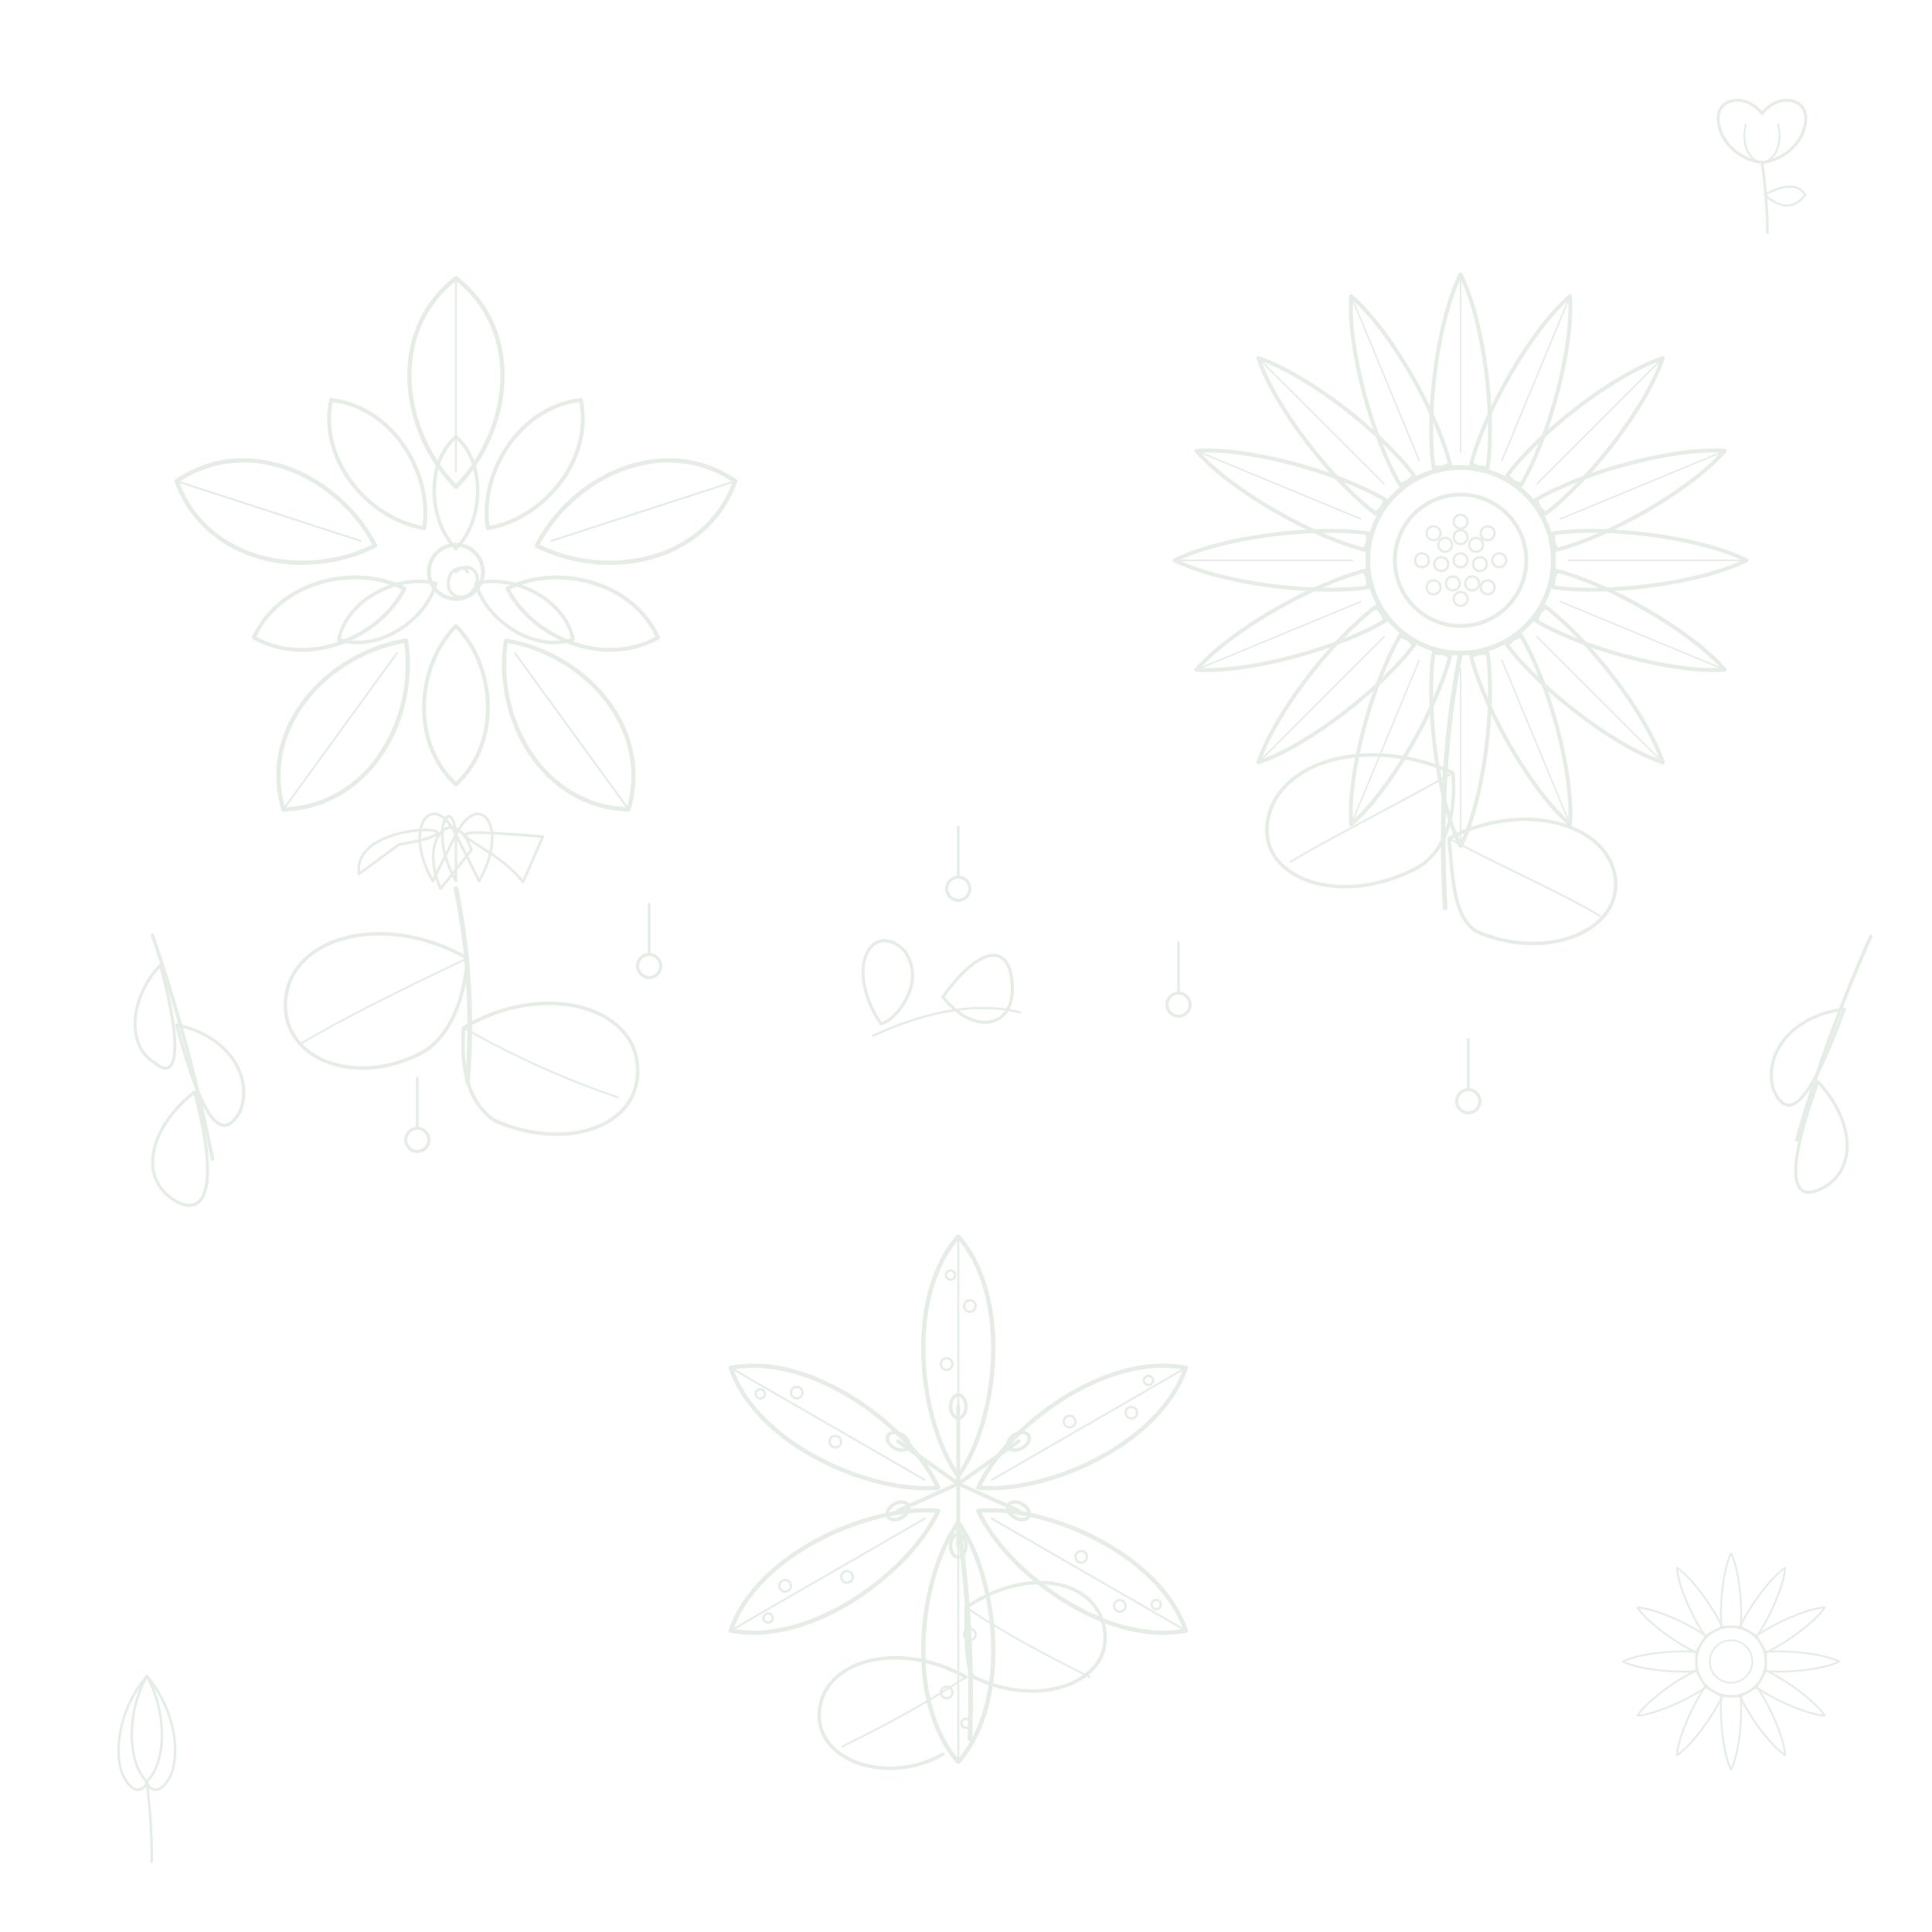
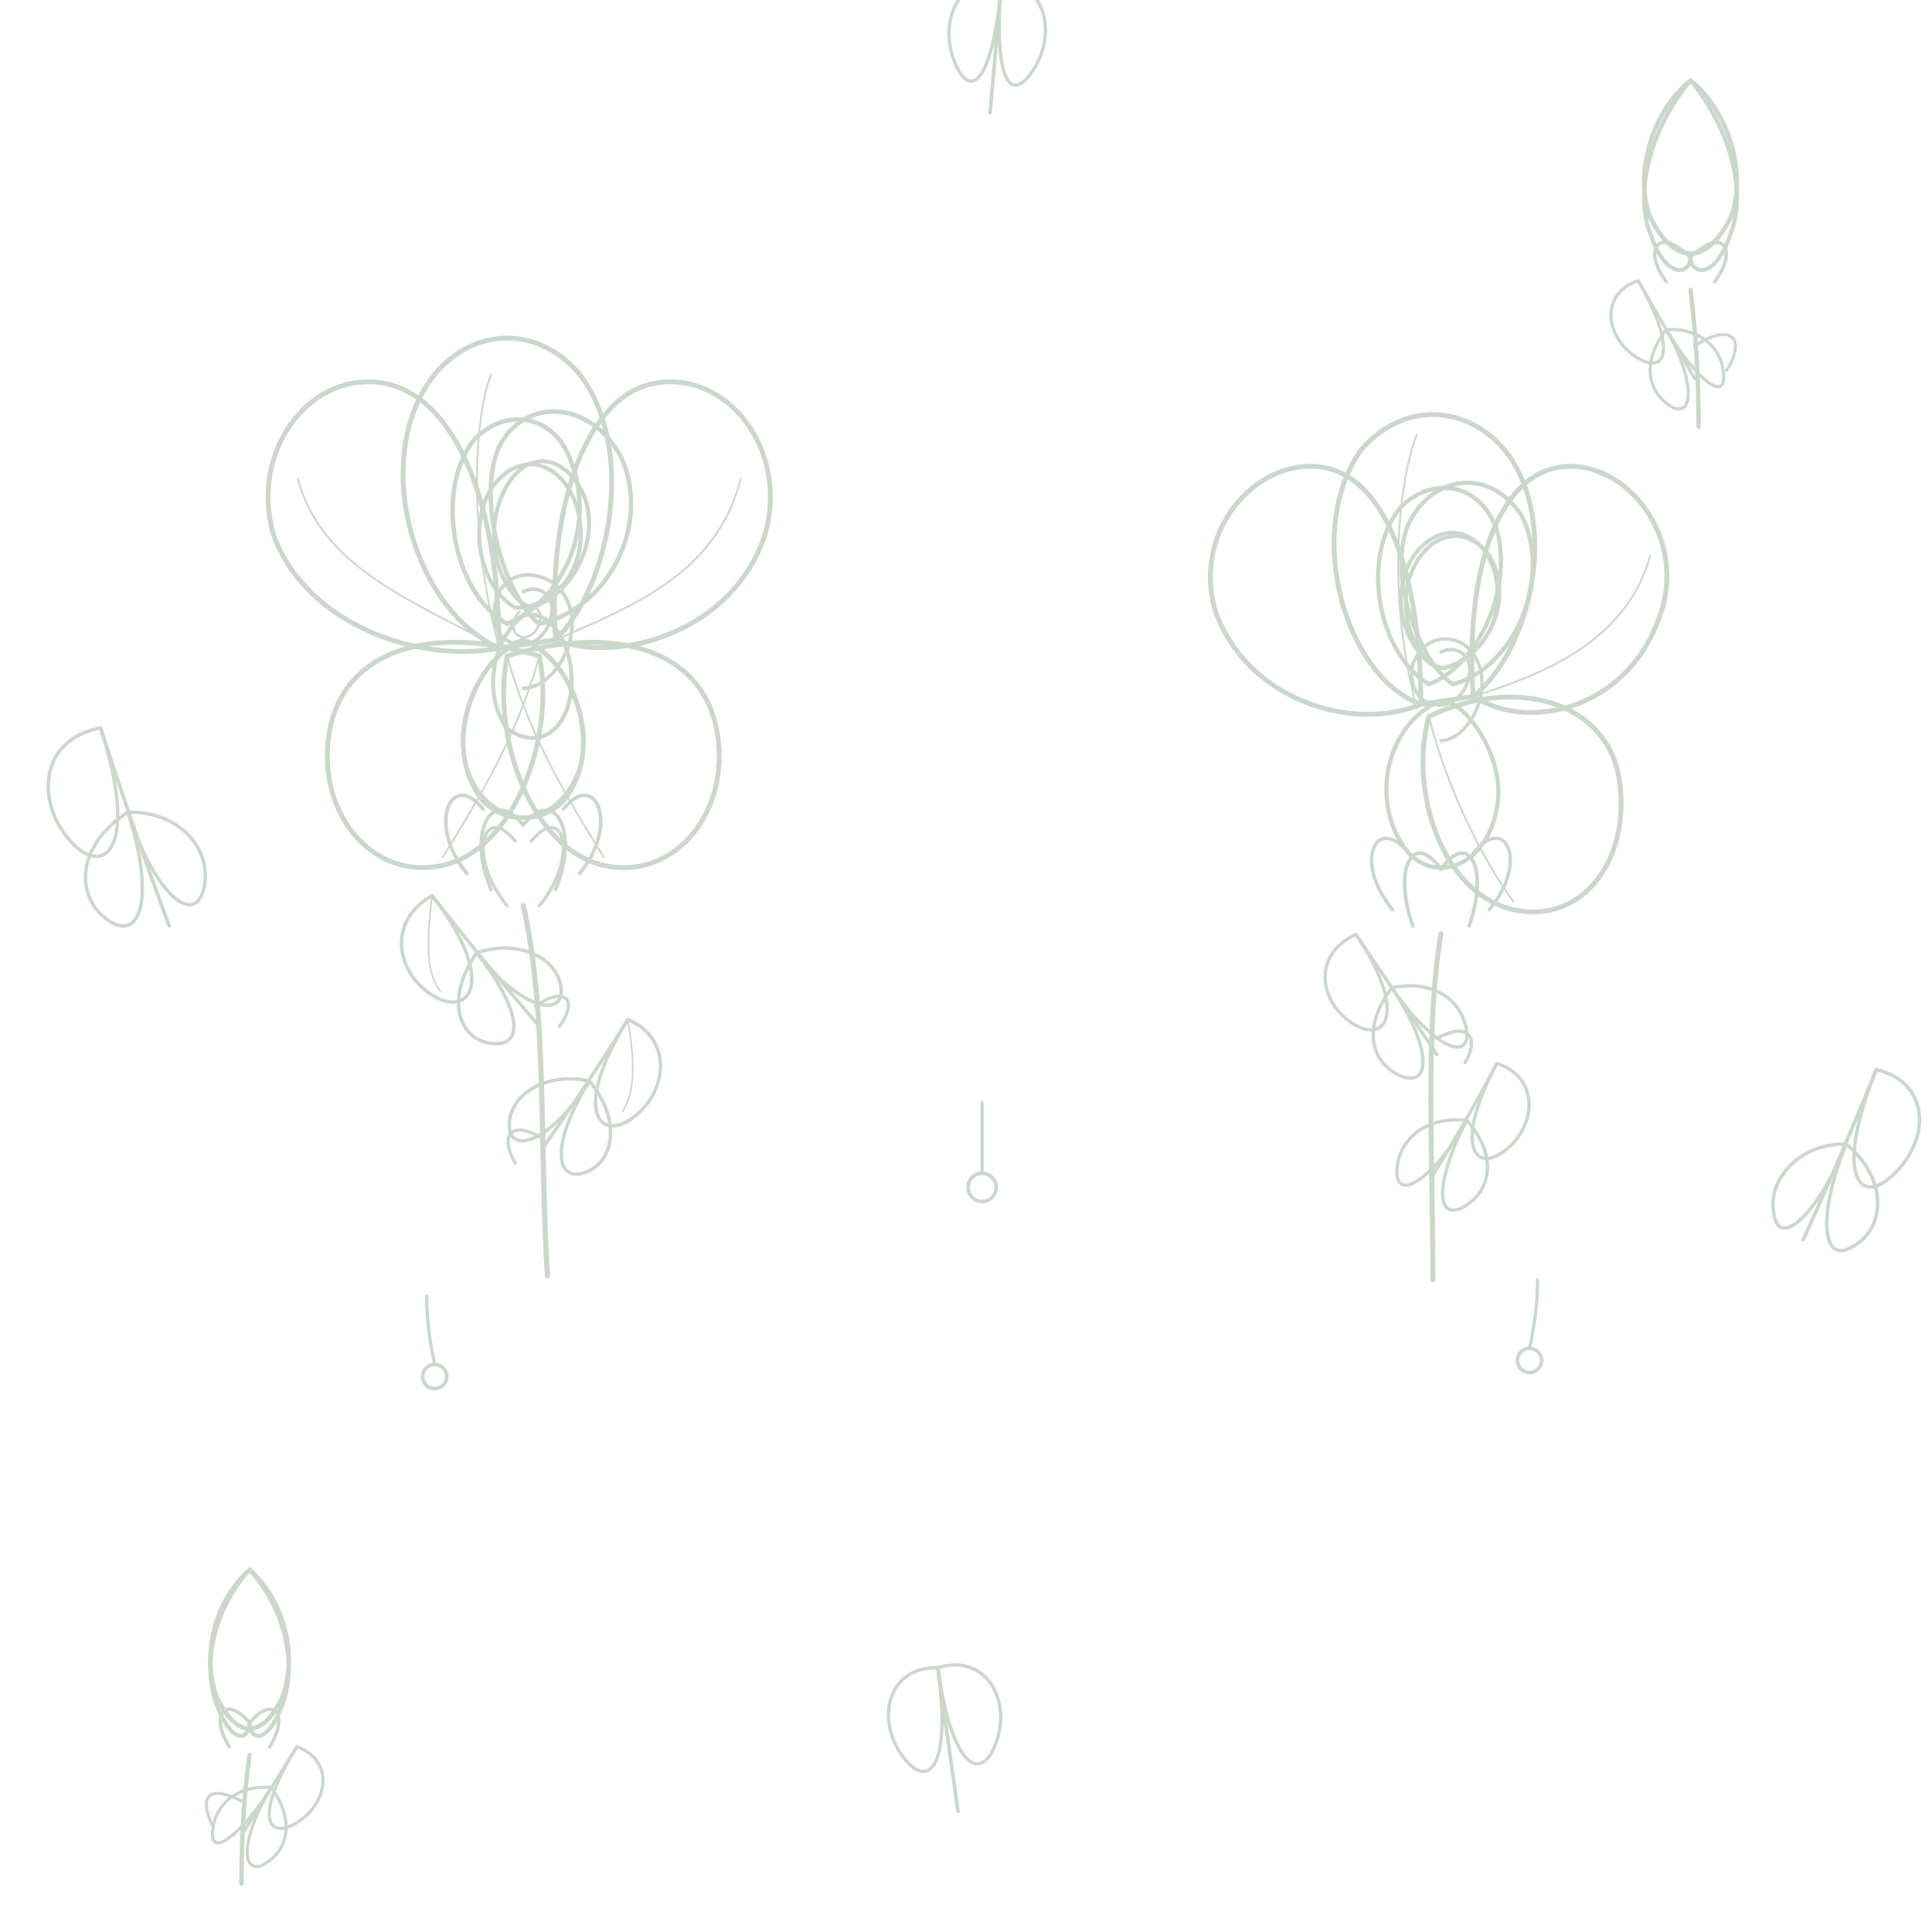
- <svg xmlns="http://www.w3.org/2000/svg" width="500" height="500" viewBox="0 0 500 500">
-   <g fill="none" stroke="#9ab89e" stroke-linecap="round" stroke-linejoin="round" opacity="0.26">
-     <g transform="translate(118,148)">
-       <g transform="rotate(0)">
-         <path d="M0,-22 C-14,-36 -18,-62 0,-76 C18,-62 14,-36 0,-22 Z" stroke-width="1.1" />
-         <path d="M0,-26 Q0,-52 0,-76" stroke-width="0.5" />
+ <svg xmlns="http://www.w3.org/2000/svg" width="480" height="480" viewBox="0 0 480 480">
+   <g fill="none" stroke="#7a9e7e" stroke-linecap="round" stroke-linejoin="round" opacity="0.40">
+     <g transform="translate(130,155)">
+       <path d="M-6,6 C-28,-4 -38,-42 -22,-62 C-12,-74 4,-74 14,-62 C28,-44 22,-10 8,4 Z" stroke-width="1.2" />
+       <path d="M-6,6 C-26,10 -54,0 -62,-22 C-68,-42 -54,-62 -36,-60 C-18,-58 -6,-32 -6,6 Z" stroke-width="1.2" />
+       <path d="M8,4 C24,10 52,2 60,-22 C66,-42 52,-62 34,-60 C16,-58 6,-30 8,4 Z" stroke-width="1.2" />
+       <path d="M-4,8 C-8,28 2,56 20,60 C38,64 52,46 48,26 C44,6 22,0 -4,8 Z" stroke-width="1.2" />
+       <path d="M4,8 C8,28 -2,56 -20,60 C-38,64 -52,46 -48,26 C-44,6 -22,0 4,8 Z" stroke-width="1.2" />
+       <path d="M-6,6 C-14,-24 -12,-52 -8,-62" stroke-width="0.45" />
+       <path d="M-6,6 C-28,-6 -50,-14 -56,-36" stroke-width="0.45" />
+       <path d="M8,4 C26,-4 48,-12 54,-36" stroke-width="0.45" />
+       <path d="M-4,8 C2,30 14,48 20,58" stroke-width="0.45" />
+       <path d="M4,8 C-2,30 -14,48 -20,58" stroke-width="0.45" />
+       <path d="M-4,0 C-18,-8 -22,-34 -12,-46 C-4,-54 8,-52 12,-40 C18,-24 10,-6 -4,0 Z" stroke-width="1.1" />
+       <path d="M4,0 C22,-4 32,-26 24,-42 C16,-56 0,-56 -6,-44 C-12,-30 -4,-6 4,0 Z" stroke-width="1.1" />
+       <path d="M0,4 C-14,10 -20,32 -10,44 C-2,52 10,48 14,36 C18,22 8,6 0,4 Z" stroke-width="1.1" />
+       <path d="M0,4 C14,10 20,32 10,44 C2,52 -10,48 -14,36 C-18,22 -8,6 0,4 Z" stroke-width="1.1" />
+       <path d="M-2,-4 C-12,-10 -14,-28 -6,-36 C2,-44 12,-38 14,-26 C16,-14 8,-4 -2,-4 Z" stroke-width="1.0" />
+       <path d="M2,-4 C14,-8 20,-24 14,-34 C8,-44 -2,-42 -6,-30 C-10,-18 -4,-6 2,-4 Z" stroke-width="1.0" />
+       <path d="M0,-2 C-8,4 -10,18 -4,26 C4,32 12,26 12,14 C12,4 6,-4 0,-2 Z" stroke-width="1.0" />
+       <path d="M0,-8 C4,-10 8,-7 7,-2 C6,3 2,6 -2,5 C-6,4 -8,0 -7,-5 C-6,-10 -2,-13 3,-12 C9,-11 13,-5 12,2 C11,10 5,16 0,16" stroke-width="0.9" />
+       <path d="M1,-4 C3,-5 5,-3 4,0 C3,3 0,4 -1,3 C-3,2 -3,-1 -1,-3" stroke-width="0.6" />
+       <path d="M-8,66 C-14,52 -8,40 0,50 C8,40 14,52 8,66" stroke-width="0.9" />
+       <path d="M-14,62 C-24,50 -18,36 -10,46" stroke-width="0.9" />
+       <path d="M14,62 C24,50 18,36 10,46" stroke-width="0.9" />
+       <path d="M-4,70 C-14,58 -10,44 -2,54" stroke-width="0.8" />
+       <path d="M4,70 C14,58 10,44 2,54" stroke-width="0.8" />
+       <path d="M0,70 C6,96 4,130 6,162" stroke-width="1.3" />
+       <path d="M3,95 C10,90 14,93 9,100" stroke-width="0.8" />
+       <path d="M5,128 C-3,123 -6,127 -2,134" stroke-width="0.8" />
+       <g transform="translate(4,100) rotate(-38)">
+         <path d="M0,0 Q-1,-20 -1,-42" stroke-width="0.85" />
+         <path d="M-1,-42 C-14,-44 -20,-32 -16,-22 C-12,-12 -1,-16 -1,-42 Z" stroke-width="0.85" />
+         <path d="M-1,-24 C-14,-20 -18,-10 -12,-4 C-6,2 -1,-6 -1,-24 Z" stroke-width="0.85" />
+         <path d="M-1,-24 C10,-20 14,-10 10,-4 C6,2 -1,-6 -1,-24 Z" stroke-width="0.85" />
+         <path d="M-1,-42 C-9,-34 -14,-28 -14,-22" stroke-width="0.4" />
      </g>
-       <g transform="rotate(72)">
-         <path d="M0,-22 C-14,-36 -18,-62 0,-76 C18,-62 14,-36 0,-22 Z" stroke-width="1.1" />
-         <path d="M0,-26 Q0,-52 0,-76" stroke-width="0.5" />
+       <g transform="translate(5,130) rotate(32)">
+         <path d="M0,0 Q1,-18 1,-38" stroke-width="0.85" />
+         <path d="M1,-38 C13,-40 19,-28 15,-18 C11,-8 1,-12 1,-38 Z" stroke-width="0.85" />
+         <path d="M1,-20 C13,-16 17,-6 12,0 C7,6 1,-2 1,-20 Z" stroke-width="0.85" />
+         <path d="M1,-20 C-10,-16 -14,-6 -10,0 C-6,6 1,-2 1,-20 Z" stroke-width="0.85" />
+         <path d="M1,-38 C8,-30 12,-24 12,-18" stroke-width="0.4" />
      </g>
-       <g transform="rotate(144)">
-         <path d="M0,-22 C-14,-36 -18,-62 0,-76 C18,-62 14,-36 0,-22 Z" stroke-width="1.1" />
-         <path d="M0,-26 Q0,-52 0,-76" stroke-width="0.5" />
+     </g>
+     <g transform="translate(358,170)">
+       <path d="M-5,5 C-24,-2 -34,-38 -20,-58 C-10,-70 6,-70 16,-58 C30,-40 22,-8 8,3 Z" stroke-width="1.2" />
+       <path d="M-5,5 C-22,12 -48,4 -56,-18 C-62,-38 -46,-56 -30,-54 C-14,-52 -5,-28 -5,5 Z" stroke-width="1.2" />
+       <path d="M8,3 C22,12 46,6 54,-16 C62,-36 46,-56 30,-54 C14,-52 6,-28 8,3 Z" stroke-width="1.2" />
+       <path d="M-3,8 C-8,26 0,52 18,56 C36,60 48,42 44,22 C40,4 18,-2 -3,8 Z" stroke-width="1.2" />
+       <path d="M-6,6 C-14,-24 -10,-52 -6,-62" stroke-width="0.45" />
+       <path d="M8,3 C24,-2 46,-10 52,-32" stroke-width="0.45" />
+       <path d="M-3,8 C2,28 12,46 18,54" stroke-width="0.45" />
+       <path d="M-3,0 C-16,-8 -20,-32 -10,-44 C-2,-52 10,-50 14,-38 C18,-22 8,-4 -3,0 Z" stroke-width="1.05" />
+       <path d="M3,0 C18,-4 28,-26 20,-42 C12,-54 -2,-52 -8,-40 C-14,-26 -4,-4 3,0 Z" stroke-width="1.05" />
+       <path d="M0,4 C-14,10 -18,30 -8,42 C0,50 12,44 14,30 C16,18 6,4 0,4 Z" stroke-width="1.05" />
+       <path d="M-1,-4 C-11,-10 -13,-26 -5,-34 C3,-42 13,-36 14,-24 C15,-12 6,-4 -1,-4 Z" stroke-width="0.95" />
+       <path d="M1,-4 C13,-8 18,-22 12,-32 C6,-40 -4,-38 -8,-26 C-11,-14 -4,-4 1,-4 Z" stroke-width="0.95" />
+       <path d="M0,-8 C4,-10 8,-7 7,-2 C6,3 2,6 -2,5 C-6,4 -8,0 -7,-5 C-5,-10 -1,-12 3,-11 C8,-10 11,-4 10,2 C9,9 4,14 0,14" stroke-width="0.85" />
+       <path d="M-7,60 C-12,46 -7,36 0,46 C7,36 12,46 7,60" stroke-width="0.9" />
+       <path d="M-12,56 C-22,44 -16,32 -8,42" stroke-width="0.85" />
+       <path d="M12,56 C22,44 16,32 8,42" stroke-width="0.85" />
+       <path d="M0,62 C-4,86 -2,118 -2,148" stroke-width="1.25" />
+       <path d="M-1,88 C6,84 10,87 6,94" stroke-width="0.8" />
+       <g transform="translate(-1,92) rotate(-34)">
+         <path d="M0,0 Q0,-18 0,-36" stroke-width="0.82" />
+         <path d="M0,-36 C-12,-38 -17,-27 -13,-18 C-9,-9 0,-13 0,-36 Z" stroke-width="0.82" />
+         <path d="M0,-20 C-12,-16 -15,-7 -10,0 C-5,6 0,-4 0,-20 Z" stroke-width="0.82" />
+         <path d="M0,-20 C10,-16 13,-7 9,0 C5,6 0,-4 0,-20 Z" stroke-width="0.82" />
      </g>
-       <g transform="rotate(216)">
-         <path d="M0,-22 C-14,-36 -18,-62 0,-76 C18,-62 14,-36 0,-22 Z" stroke-width="1.1" />
-         <path d="M0,-26 Q0,-52 0,-76" stroke-width="0.5" />
+       <g transform="translate(-2,122) rotate(28)">
+         <path d="M0,0 Q1,-16 1,-32" stroke-width="0.82" />
+         <path d="M1,-32 C12,-34 17,-23 13,-14 C9,-5 1,-9 1,-32 Z" stroke-width="0.82" />
+         <path d="M1,-16 C12,-12 15,-3 10,4 C5,10 1,-2 1,-16 Z" stroke-width="0.82" />
+         <path d="M1,-16 C-9,-12 -12,-3 -8,4 C-4,10 1,-2 1,-16 Z" stroke-width="0.82" />
      </g>
-       <g transform="rotate(288)">
-         <path d="M0,-22 C-14,-36 -18,-62 0,-76 C18,-62 14,-36 0,-22 Z" stroke-width="1.1" />
-         <path d="M0,-26 Q0,-52 0,-76" stroke-width="0.5" />
+     </g>
+     <g transform="translate(420,52)">
+       <path d="M0,-32 C-10,-24 -14,-8 -10,2 C-4,14 4,14 10,2 C14,-8 10,-24 0,-32 Z" stroke-width="1.1" />
+       <path d="M0,-32 C10,-20 14,-4 10,6 C6,18 0,16 0,12" stroke-width="1.0" />
+       <path d="M0,-32 C-10,-20 -14,-4 -10,6 C-6,18 0,16 0,12" stroke-width="1.0" />
+       <path d="M-6,18 C-12,10 -8,4 0,12 C8,4 12,10 6,18" stroke-width="0.85" />
+       <path d="M0,20 Q2,36 2,54" stroke-width="1.1" />
+       <path d="M1,34 C10,28 14,32 9,40" stroke-width="0.75" />
+       <g transform="translate(1,42) rotate(-30)">
+         <path d="M0,0 Q0,-14 0,-28" stroke-width="0.78" />
+         <path d="M0,-28 C-10,-30 -14,-20 -10,-12 C-6,-4 0,-8 0,-28 Z" stroke-width="0.78" />
+         <path d="M0,-14 C-10,-10 -12,-2 -8,4 C-4,8 0,-2 0,-14 Z" stroke-width="0.78" />
+         <path d="M0,-14 C8,-10 10,-2 6,4 C3,8 0,-2 0,-14 Z" stroke-width="0.78" />
      </g>
-       <g transform="rotate(36)">
-         <path d="M0,-14 C-10,-24 -12,-44 0,-55 C12,-44 10,-24 0,-14 Z" stroke-width="1.0" />
+     </g>
+     <g transform="translate(62,418)">
+       <path d="M0,-28 C-9,-20 -12,-6 -8,4 C-3,14 3,14 8,4 C12,-6 9,-20 0,-28 Z" stroke-width="1.1" />
+       <path d="M0,-28 C9,-18 12,-4 8,6 C4,16 0,14 0,10" stroke-width="1.0" />
+       <path d="M0,-28 C-9,-18 -12,-4 -8,6 C-4,16 0,14 0,10" stroke-width="1.0" />
+       <path d="M-5,16 C-10,8 -6,3 0,10 C6,3 10,8 5,16" stroke-width="0.85" />
+       <path d="M0,18 Q-2,32 -2,50" stroke-width="1.1" />
+       <path d="M-1,30 C-10,25 -13,28 -9,36" stroke-width="0.75" />
+       <g transform="translate(-2,38) rotate(32)">
+         <path d="M0,0 Q0,-13 0,-26" stroke-width="0.78" />
+         <path d="M0,-26 C10,-28 14,-18 10,-10 C6,-2 0,-6 0,-26 Z" stroke-width="0.78" />
+         <path d="M0,-14 C10,-10 12,-2 8,4 C4,8 0,-2 0,-14 Z" stroke-width="0.78" />
+         <path d="M0,-14 C-8,-10 -10,-2 -6,4 C-3,8 0,-2 0,-14 Z" stroke-width="0.78" />
      </g>
-       <g transform="rotate(108)">
-         <path d="M0,-14 C-10,-24 -12,-44 0,-55 C12,-44 10,-24 0,-14 Z" stroke-width="1.0" />
-       </g>
-       <g transform="rotate(180)">
-         <path d="M0,-14 C-10,-24 -12,-44 0,-55 C12,-44 10,-24 0,-14 Z" stroke-width="1.0" />
-       </g>
-       <g transform="rotate(252)">
-         <path d="M0,-14 C-10,-24 -12,-44 0,-55 C12,-44 10,-24 0,-14 Z" stroke-width="1.0" />
-       </g>
-       <g transform="rotate(324)">
-         <path d="M0,-14 C-10,-24 -12,-44 0,-55 C12,-44 10,-24 0,-14 Z" stroke-width="1.0" />
-       </g>
-       <g transform="rotate(0)">
-         <path d="M0,-6 C-7,-13 -8,-28 0,-35 C8,-28 7,-13 0,-6 Z" stroke-width="0.9" />
-       </g>
-       <g transform="rotate(120)">
-         <path d="M0,-6 C-7,-13 -8,-28 0,-35 C8,-28 7,-13 0,-6 Z" stroke-width="0.9" />
-       </g>
-       <g transform="rotate(240)">
-         <path d="M0,-6 C-7,-13 -8,-28 0,-35 C8,-28 7,-13 0,-6 Z" stroke-width="0.9" />
-       </g>
-       <circle cx="0" cy="0" r="7" stroke-width="1.0" />
-       <path d="M0,0 C3,-3 7,0 5,4 C3,8 -2,7 -2,3 C-2,-1 2,-2 3,0" stroke-width="0.8" />
-       <path d="M-4,82 C-10,68 -30,60 4,72 Z" stroke-width="0.7" transform="rotate(-15.0)" />
-       <path d="M-4,82 C-10,68 0,60 4,72 Z" stroke-width="0.7" transform="rotate(0.0)" />
-       <path d="M-4,82 C-10,68 30,60 4,72 Z" stroke-width="0.7" transform="rotate(15.0)" />
-       <path d="M-6,80 C-14,66 -6,56 0,68 Z" stroke-width="0.7" />
-       <path d="M6,80 C14,66 6,56 0,68 Z" stroke-width="0.7" />
-       <path d="M0,80 C-8,66 0,56 0,70 Z" stroke-width="0.7" />
-       <path d="M0,82 Q5,106 3,132" stroke-width="1.2" />
-       <path d="M3,100 C-18,88 -42,94 -44,110 C-46,126 -26,134 -8,124 C-2,120 2,112 3,100 Z" stroke-width="0.9" />
-       <path d="M3,100 C-14,108 -30,116 -40,122" stroke-width="0.5" />
-       <path d="M2,118 C22,106 46,112 47,128 C48,144 28,150 10,142 C4,138 1,130 2,118 Z" stroke-width="0.9" />
-       <path d="M2,118 C16,126 30,132 42,136" stroke-width="0.5" />
    </g>
-     <g transform="translate(378,145)">
-       <g transform="rotate(0.0)">
-         <path d="M-7,-24 C-9,-38 -6,-62 0,-74 C6,-62 9,-38 7,-24 Z" stroke-width="1.0" />
-         <path d="M0,-28 Q0,-52 0,-74" stroke-width="0.4" />
-       </g>
-       <g transform="rotate(22.5)">
-         <path d="M-7,-24 C-9,-38 -6,-62 0,-74 C6,-62 9,-38 7,-24 Z" stroke-width="1.0" />
-         <path d="M0,-28 Q0,-52 0,-74" stroke-width="0.4" />
-       </g>
-       <g transform="rotate(45.0)">
-         <path d="M-7,-24 C-9,-38 -6,-62 0,-74 C6,-62 9,-38 7,-24 Z" stroke-width="1.0" />
-         <path d="M0,-28 Q0,-52 0,-74" stroke-width="0.4" />
-       </g>
-       <g transform="rotate(67.5)">
-         <path d="M-7,-24 C-9,-38 -6,-62 0,-74 C6,-62 9,-38 7,-24 Z" stroke-width="1.0" />
-         <path d="M0,-28 Q0,-52 0,-74" stroke-width="0.4" />
-       </g>
-       <g transform="rotate(90.0)">
-         <path d="M-7,-24 C-9,-38 -6,-62 0,-74 C6,-62 9,-38 7,-24 Z" stroke-width="1.0" />
-         <path d="M0,-28 Q0,-52 0,-74" stroke-width="0.4" />
-       </g>
-       <g transform="rotate(112.5)">
-         <path d="M-7,-24 C-9,-38 -6,-62 0,-74 C6,-62 9,-38 7,-24 Z" stroke-width="1.0" />
-         <path d="M0,-28 Q0,-52 0,-74" stroke-width="0.4" />
-       </g>
-       <g transform="rotate(135.0)">
-         <path d="M-7,-24 C-9,-38 -6,-62 0,-74 C6,-62 9,-38 7,-24 Z" stroke-width="1.0" />
-         <path d="M0,-28 Q0,-52 0,-74" stroke-width="0.4" />
-       </g>
-       <g transform="rotate(157.5)">
-         <path d="M-7,-24 C-9,-38 -6,-62 0,-74 C6,-62 9,-38 7,-24 Z" stroke-width="1.0" />
-         <path d="M0,-28 Q0,-52 0,-74" stroke-width="0.4" />
-       </g>
-       <g transform="rotate(180.0)">
-         <path d="M-7,-24 C-9,-38 -6,-62 0,-74 C6,-62 9,-38 7,-24 Z" stroke-width="1.0" />
-         <path d="M0,-28 Q0,-52 0,-74" stroke-width="0.4" />
-       </g>
-       <g transform="rotate(202.5)">
-         <path d="M-7,-24 C-9,-38 -6,-62 0,-74 C6,-62 9,-38 7,-24 Z" stroke-width="1.0" />
-         <path d="M0,-28 Q0,-52 0,-74" stroke-width="0.4" />
-       </g>
-       <g transform="rotate(225.0)">
-         <path d="M-7,-24 C-9,-38 -6,-62 0,-74 C6,-62 9,-38 7,-24 Z" stroke-width="1.0" />
-         <path d="M0,-28 Q0,-52 0,-74" stroke-width="0.4" />
-       </g>
-       <g transform="rotate(247.5)">
-         <path d="M-7,-24 C-9,-38 -6,-62 0,-74 C6,-62 9,-38 7,-24 Z" stroke-width="1.0" />
-         <path d="M0,-28 Q0,-52 0,-74" stroke-width="0.4" />
-       </g>
-       <g transform="rotate(270.0)">
-         <path d="M-7,-24 C-9,-38 -6,-62 0,-74 C6,-62 9,-38 7,-24 Z" stroke-width="1.0" />
-         <path d="M0,-28 Q0,-52 0,-74" stroke-width="0.4" />
-       </g>
-       <g transform="rotate(292.5)">
-         <path d="M-7,-24 C-9,-38 -6,-62 0,-74 C6,-62 9,-38 7,-24 Z" stroke-width="1.0" />
-         <path d="M0,-28 Q0,-52 0,-74" stroke-width="0.4" />
-       </g>
-       <g transform="rotate(315.0)">
-         <path d="M-7,-24 C-9,-38 -6,-62 0,-74 C6,-62 9,-38 7,-24 Z" stroke-width="1.0" />
-         <path d="M0,-28 Q0,-52 0,-74" stroke-width="0.4" />
-       </g>
-       <g transform="rotate(337.5)">
-         <path d="M-7,-24 C-9,-38 -6,-62 0,-74 C6,-62 9,-38 7,-24 Z" stroke-width="1.0" />
-         <path d="M0,-28 Q0,-52 0,-74" stroke-width="0.4" />
-       </g>
-       <circle cx="0" cy="0" r="24" stroke-width="1.2" />
-       <circle cx="0" cy="0" r="17" stroke-width="1.0" />
-       <circle cx="0" cy="-10" r="1.8" stroke-width="0.6" />
-       <circle cx="7" cy="-7" r="1.8" stroke-width="0.6" />
-       <circle cx="10" cy="0" r="1.8" stroke-width="0.6" />
-       <circle cx="7" cy="7" r="1.8" stroke-width="0.6" />
-       <circle cx="0" cy="10" r="1.8" stroke-width="0.6" />
-       <circle cx="-7" cy="7" r="1.8" stroke-width="0.6" />
-       <circle cx="-10" cy="0" r="1.8" stroke-width="0.6" />
-       <circle cx="-7" cy="-7" r="1.8" stroke-width="0.6" />
-       <circle cx="0" cy="0" r="1.8" stroke-width="0.6" />
-       <circle cx="4" cy="-4" r="1.8" stroke-width="0.6" />
-       <circle cx="5" cy="1" r="1.8" stroke-width="0.6" />
-       <circle cx="3" cy="6" r="1.8" stroke-width="0.6" />
-       <circle cx="-2" cy="6" r="1.8" stroke-width="0.6" />
-       <circle cx="-5" cy="1" r="1.8" stroke-width="0.6" />
-       <circle cx="-4" cy="-4" r="1.8" stroke-width="0.6" />
-       <circle cx="0" cy="-6" r="1.8" stroke-width="0.6" />
-       <path d="M0,24 Q-6,54 -4,90" stroke-width="1.2" />
-       <path d="M-2,55 C-24,45 -48,52 -50,68 C-52,82 -32,90 -12,80 C-4,76 -1,66 -2,55 Z" stroke-width="0.9" />
-       <path d="M-2,55 C-18,64 -34,72 -44,78" stroke-width="0.5" />
-       <path d="M-3,72 C16,62 38,68 40,82 C42,96 22,104 4,96 C-2,92 -2,82 -3,72 Z" stroke-width="0.9" />
-       <path d="M-3,72 C12,80 26,86 36,92" stroke-width="0.5" />
+     <g transform="translate(42,230) rotate(-18)">
+       <path d="M0,0 Q-1,-25 -1,-52" stroke-width="0.9" />
+       <path d="M-1,-52 C-16,-54 -22,-40 -17,-28 C-12,-16 -1,-20 -1,-52 Z" stroke-width="0.85" />
+       <path d="M-1,-30 C-16,-26 -20,-14 -14,-6 C-8,2 -1,-8 -1,-30 Z" stroke-width="0.85" />
+       <path d="M-1,-30 C12,-26 16,-14 11,-6 C6,2 -1,-8 -1,-30 Z" stroke-width="0.85" />
    </g>
-     <g transform="translate(248,388)">
-       <g transform="rotate(0)">
-         <path d="M0,-6 C-10,-20 -14,-52 0,-68 C14,-52 10,-20 0,-6 Z" stroke-width="1.1" />
-         <path d="M0,-10 Q0,-40 0,-68" stroke-width="0.5" />
-         <circle cx="-3" cy="-35" r="1.5" stroke-width="0.6" />
-         <circle cx="3" cy="-50" r="1.5" stroke-width="0.6" />
-         <circle cx="-2" cy="-58" r="1.2" stroke-width="0.6" />
-       </g>
-       <g transform="rotate(60)">
-         <path d="M0,-6 C-10,-20 -14,-52 0,-68 C14,-52 10,-20 0,-6 Z" stroke-width="1.1" />
-         <path d="M0,-10 Q0,-40 0,-68" stroke-width="0.5" />
-         <circle cx="-3" cy="-35" r="1.5" stroke-width="0.6" />
-         <circle cx="3" cy="-50" r="1.5" stroke-width="0.6" />
-         <circle cx="-2" cy="-58" r="1.2" stroke-width="0.6" />
-       </g>
-       <g transform="rotate(120)">
-         <path d="M0,-6 C-10,-20 -14,-52 0,-68 C14,-52 10,-20 0,-6 Z" stroke-width="1.1" />
-         <path d="M0,-10 Q0,-40 0,-68" stroke-width="0.5" />
-         <circle cx="-3" cy="-35" r="1.5" stroke-width="0.6" />
-         <circle cx="3" cy="-50" r="1.5" stroke-width="0.6" />
-         <circle cx="-2" cy="-58" r="1.2" stroke-width="0.6" />
-       </g>
-       <g transform="rotate(180)">
-         <path d="M0,-6 C-10,-20 -14,-52 0,-68 C14,-52 10,-20 0,-6 Z" stroke-width="1.1" />
-         <path d="M0,-10 Q0,-40 0,-68" stroke-width="0.5" />
-         <circle cx="-3" cy="-35" r="1.5" stroke-width="0.6" />
-         <circle cx="3" cy="-50" r="1.5" stroke-width="0.6" />
-         <circle cx="-2" cy="-58" r="1.2" stroke-width="0.6" />
-       </g>
-       <g transform="rotate(240)">
-         <path d="M0,-6 C-10,-20 -14,-52 0,-68 C14,-52 10,-20 0,-6 Z" stroke-width="1.1" />
-         <path d="M0,-10 Q0,-40 0,-68" stroke-width="0.5" />
-         <circle cx="-3" cy="-35" r="1.5" stroke-width="0.6" />
-         <circle cx="3" cy="-50" r="1.5" stroke-width="0.6" />
-         <circle cx="-2" cy="-58" r="1.2" stroke-width="0.6" />
-       </g>
-       <g transform="rotate(300)">
-         <path d="M0,-6 C-10,-20 -14,-52 0,-68 C14,-52 10,-20 0,-6 Z" stroke-width="1.1" />
-         <path d="M0,-10 Q0,-40 0,-68" stroke-width="0.5" />
-         <circle cx="-3" cy="-35" r="1.5" stroke-width="0.6" />
-         <circle cx="3" cy="-50" r="1.5" stroke-width="0.6" />
-         <circle cx="-2" cy="-58" r="1.2" stroke-width="0.6" />
-       </g>
-       <line x1="0" y1="-4" x2="0.0" y2="-24.0" stroke-width="1.0" />
-       <ellipse cx="0.0" cy="-24.0" rx="2" ry="3" transform="rotate(0 0.0 -24.0)" stroke-width="0.9" />
-       <line x1="0" y1="-4" x2="15.6" y2="-15.0" stroke-width="1.0" />
-       <ellipse cx="15.6" cy="-15.0" rx="2" ry="3" transform="rotate(60 15.6 -15.0)" stroke-width="0.9" />
-       <line x1="0" y1="-4" x2="15.6" y2="3.0" stroke-width="1.0" />
-       <ellipse cx="15.6" cy="3.0" rx="2" ry="3" transform="rotate(120 15.6 3.0)" stroke-width="0.9" />
-       <line x1="0" y1="-4" x2="0.0" y2="12.0" stroke-width="1.0" />
-       <ellipse cx="0.0" cy="12.0" rx="2" ry="3" transform="rotate(180 0.0 12.0)" stroke-width="0.9" />
-       <line x1="0" y1="-4" x2="-15.6" y2="3.0" stroke-width="1.0" />
-       <ellipse cx="-15.6" cy="3.0" rx="2" ry="3" transform="rotate(240 -15.6 3.0)" stroke-width="0.9" />
-       <line x1="0" y1="-4" x2="-15.6" y2="-15.0" stroke-width="1.0" />
-       <ellipse cx="-15.6" cy="-15.0" rx="2" ry="3" transform="rotate(300 -15.6 -15.0)" stroke-width="0.9" />
-       <path d="M0,6 Q4,34 3,62" stroke-width="1.2" />
-       <path d="M2,28 C20,16 38,22 38,36 C38,48 20,54 4,46 C2,44 2,36 2,28 Z" stroke-width="0.9" />
-       <path d="M2,28 C14,36 26,42 34,46" stroke-width="0.5" />
-       <path d="M2,46 C-16,36 -36,42 -36,56 C-36,68 -18,74 -4,66" stroke-width="0.9" />
-       <path d="M2,46 C-10,54 -22,60 -30,64" stroke-width="0.5" />
+     <g transform="translate(448,308) rotate(22)">
+       <path d="M0,0 Q1,-22 1,-46" stroke-width="0.9" />
+       <path d="M1,-46 C14,-48 20,-36 15,-24 C10,-12 1,-18 1,-46 Z" stroke-width="0.85" />
+       <path d="M1,-26 C14,-22 18,-10 12,-3 C7,4 1,-6 1,-26 Z" stroke-width="0.85" />
+       <path d="M1,-26 C-10,-22 -14,-10 -9,-3 C-5,4 1,-6 1,-26 Z" stroke-width="0.85" />
    </g>
-     <g transform="translate(456,42) scale(0.7)">
-       <path d="M0,-18 C-6,-26 -18,-24 -16,-14 C-14,-4 -4,0 0,0 C4,0 14,-4 16,-14 C18,-24 6,-26 0,-18 Z" stroke-width="1.1" />
-       <path d="M-6,-14 C-8,-6 -4,0 0,0 C4,0 8,-6 6,-14" stroke-width="0.7" />
-       <path d="M0,0 Q2,14 2,26" stroke-width="1.0" />
-       <path d="M1,12 Q12,6 16,12 Q10,20 1,12 Z" stroke-width="0.8" />
+     <g transform="translate(238,450) rotate(-8)">
+       <path d="M0,0 Q0,-18 0,-36" stroke-width="0.9" />
+       <path d="M0,-36 C-12,-38 -17,-26 -12,-16 C-7,-6 0,-10 0,-36 Z" stroke-width="0.82" />
+       <path d="M0,-36 C12,-38 17,-26 12,-16 C7,-6 0,-10 0,-36 Z" stroke-width="0.82" />
    </g>
-     <g transform="translate(38,452) scale(0.65)">
-       <path d="M0,-28 C-8,-14 -8,6 0,14 C8,6 8,-14 0,-28 Z" stroke-width="1.0" />
-       <path d="M0,-28 C12,-14 14,6 8,14 C4,20 0,16 0,14" stroke-width="1.0" />
-       <path d="M0,-28 C-12,-14 -14,6 -8,14 C-4,20 0,16 0,14" stroke-width="1.0" />
-       <path d="M0,14 Q2,30 2,46" stroke-width="1.0" />
+     <g transform="translate(246,28) rotate(5)">
+       <path d="M0,0 Q0,-16 0,-32" stroke-width="0.9" />
+       <path d="M0,-32 C-10,-34 -15,-22 -10,-12 C-5,-2 0,-8 0,-32 Z" stroke-width="0.82" />
+       <path d="M0,-32 C10,-34 15,-22 10,-12 C5,-2 0,-8 0,-32 Z" stroke-width="0.82" />
    </g>
-     <g transform="translate(448,430) scale(0.5)">
-       <g transform="rotate(0)">
-         <path d="M-5,-18 C-6,-30 -4,-48 0,-56 C4,-48 6,-30 5,-18 Z" stroke-width="1.0" />
-       </g>
-       <g transform="rotate(30)">
-         <path d="M-5,-18 C-6,-30 -4,-48 0,-56 C4,-48 6,-30 5,-18 Z" stroke-width="1.0" />
-       </g>
-       <g transform="rotate(60)">
-         <path d="M-5,-18 C-6,-30 -4,-48 0,-56 C4,-48 6,-30 5,-18 Z" stroke-width="1.0" />
-       </g>
-       <g transform="rotate(90)">
-         <path d="M-5,-18 C-6,-30 -4,-48 0,-56 C4,-48 6,-30 5,-18 Z" stroke-width="1.0" />
-       </g>
-       <g transform="rotate(120)">
-         <path d="M-5,-18 C-6,-30 -4,-48 0,-56 C4,-48 6,-30 5,-18 Z" stroke-width="1.0" />
-       </g>
-       <g transform="rotate(150)">
-         <path d="M-5,-18 C-6,-30 -4,-48 0,-56 C4,-48 6,-30 5,-18 Z" stroke-width="1.0" />
-       </g>
-       <g transform="rotate(180)">
-         <path d="M-5,-18 C-6,-30 -4,-48 0,-56 C4,-48 6,-30 5,-18 Z" stroke-width="1.0" />
-       </g>
-       <g transform="rotate(210)">
-         <path d="M-5,-18 C-6,-30 -4,-48 0,-56 C4,-48 6,-30 5,-18 Z" stroke-width="1.0" />
-       </g>
-       <g transform="rotate(240)">
-         <path d="M-5,-18 C-6,-30 -4,-48 0,-56 C4,-48 6,-30 5,-18 Z" stroke-width="1.0" />
-       </g>
-       <g transform="rotate(270)">
-         <path d="M-5,-18 C-6,-30 -4,-48 0,-56 C4,-48 6,-30 5,-18 Z" stroke-width="1.0" />
-       </g>
-       <g transform="rotate(300)">
-         <path d="M-5,-18 C-6,-30 -4,-48 0,-56 C4,-48 6,-30 5,-18 Z" stroke-width="1.0" />
-       </g>
-       <g transform="rotate(330)">
-         <path d="M-5,-18 C-6,-30 -4,-48 0,-56 C4,-48 6,-30 5,-18 Z" stroke-width="1.0" />
-       </g>
-       <circle cx="0" cy="0" r="18" stroke-width="1.2" />
-       <circle cx="0" cy="0" r="11" stroke-width="0.9" />
-     </g>
-     <g transform="translate(55,300) rotate(-15)">
-       <path d="M0,0 Q2,-30 0,-60" stroke-width="0.9" />
-       <path d="M0,-18 C-14,-12 -20,0 -12,8 C-6,14 0,8 0,-18 Z" stroke-width="0.8" />
-       <path d="M0,-36 C12,-30 16,-18 10,-10 C4,-4 0,-8 0,-36 Z" stroke-width="0.8" />
-       <path d="M0,-52 C-10,-46 -14,-34 -8,-28 C-4,-22 0,-28 0,-52 Z" stroke-width="0.8" />
-     </g>
-     <g transform="translate(465,295) rotate(20)">
-       <path d="M0,0 Q-2,-28 0,-56" stroke-width="0.9" />
-       <path d="M0,-16 C12,-10 18,2 10,10 C4,16 0,8 0,-16 Z" stroke-width="0.8" />
-       <path d="M0,-36 C-12,-30 -16,-18 -10,-10 C-4,-4 0,-8 0,-36 Z" stroke-width="0.8" />
-     </g>
-     <path d="M228,265 C218,250 226,238 234,246 C240,254 232,264 228,265 Z" stroke-width="0.8" />
-     <path d="M244,258 C254,244 262,244 262,256 C262,266 252,268 244,258 Z" stroke-width="0.8" />
-     <path d="M226,268 Q248,258 264,262" stroke-width="0.6" />
-     <circle cx="168" cy="250" r="3" stroke-width="0.8" />
-     <path d="M168,247 Q168,240 168,234" stroke-width="0.7" />
-     <circle cx="305" cy="260" r="3" stroke-width="0.8" />
-     <path d="M305,257 Q305,250 305,244" stroke-width="0.7" />
-     <circle cx="380" cy="285" r="3" stroke-width="0.8" />
-     <path d="M380,282 Q380,275 380,269" stroke-width="0.7" />
-     <circle cx="108" cy="295" r="3" stroke-width="0.8" />
-     <path d="M108,292 Q108,285 108,279" stroke-width="0.7" />
-     <circle cx="248" cy="230" r="3" stroke-width="0.8" />
-     <path d="M248,227 Q248,220 248,214" stroke-width="0.7" />
+     <circle cx="244" cy="295" r="3.5" stroke-width="0.9" />
+     <path d="M244,291 Q244,282 244,274" stroke-width="0.8" />
+     <circle cx="108" cy="342" r="3" stroke-width="0.9" />
+     <path d="M108,339 Q106,330 106,322" stroke-width="0.8" />
+     <circle cx="380" cy="338" r="3" stroke-width="0.9" />
+     <path d="M380,335 Q382,326 382,318" stroke-width="0.8" />
  </g>
</svg>
